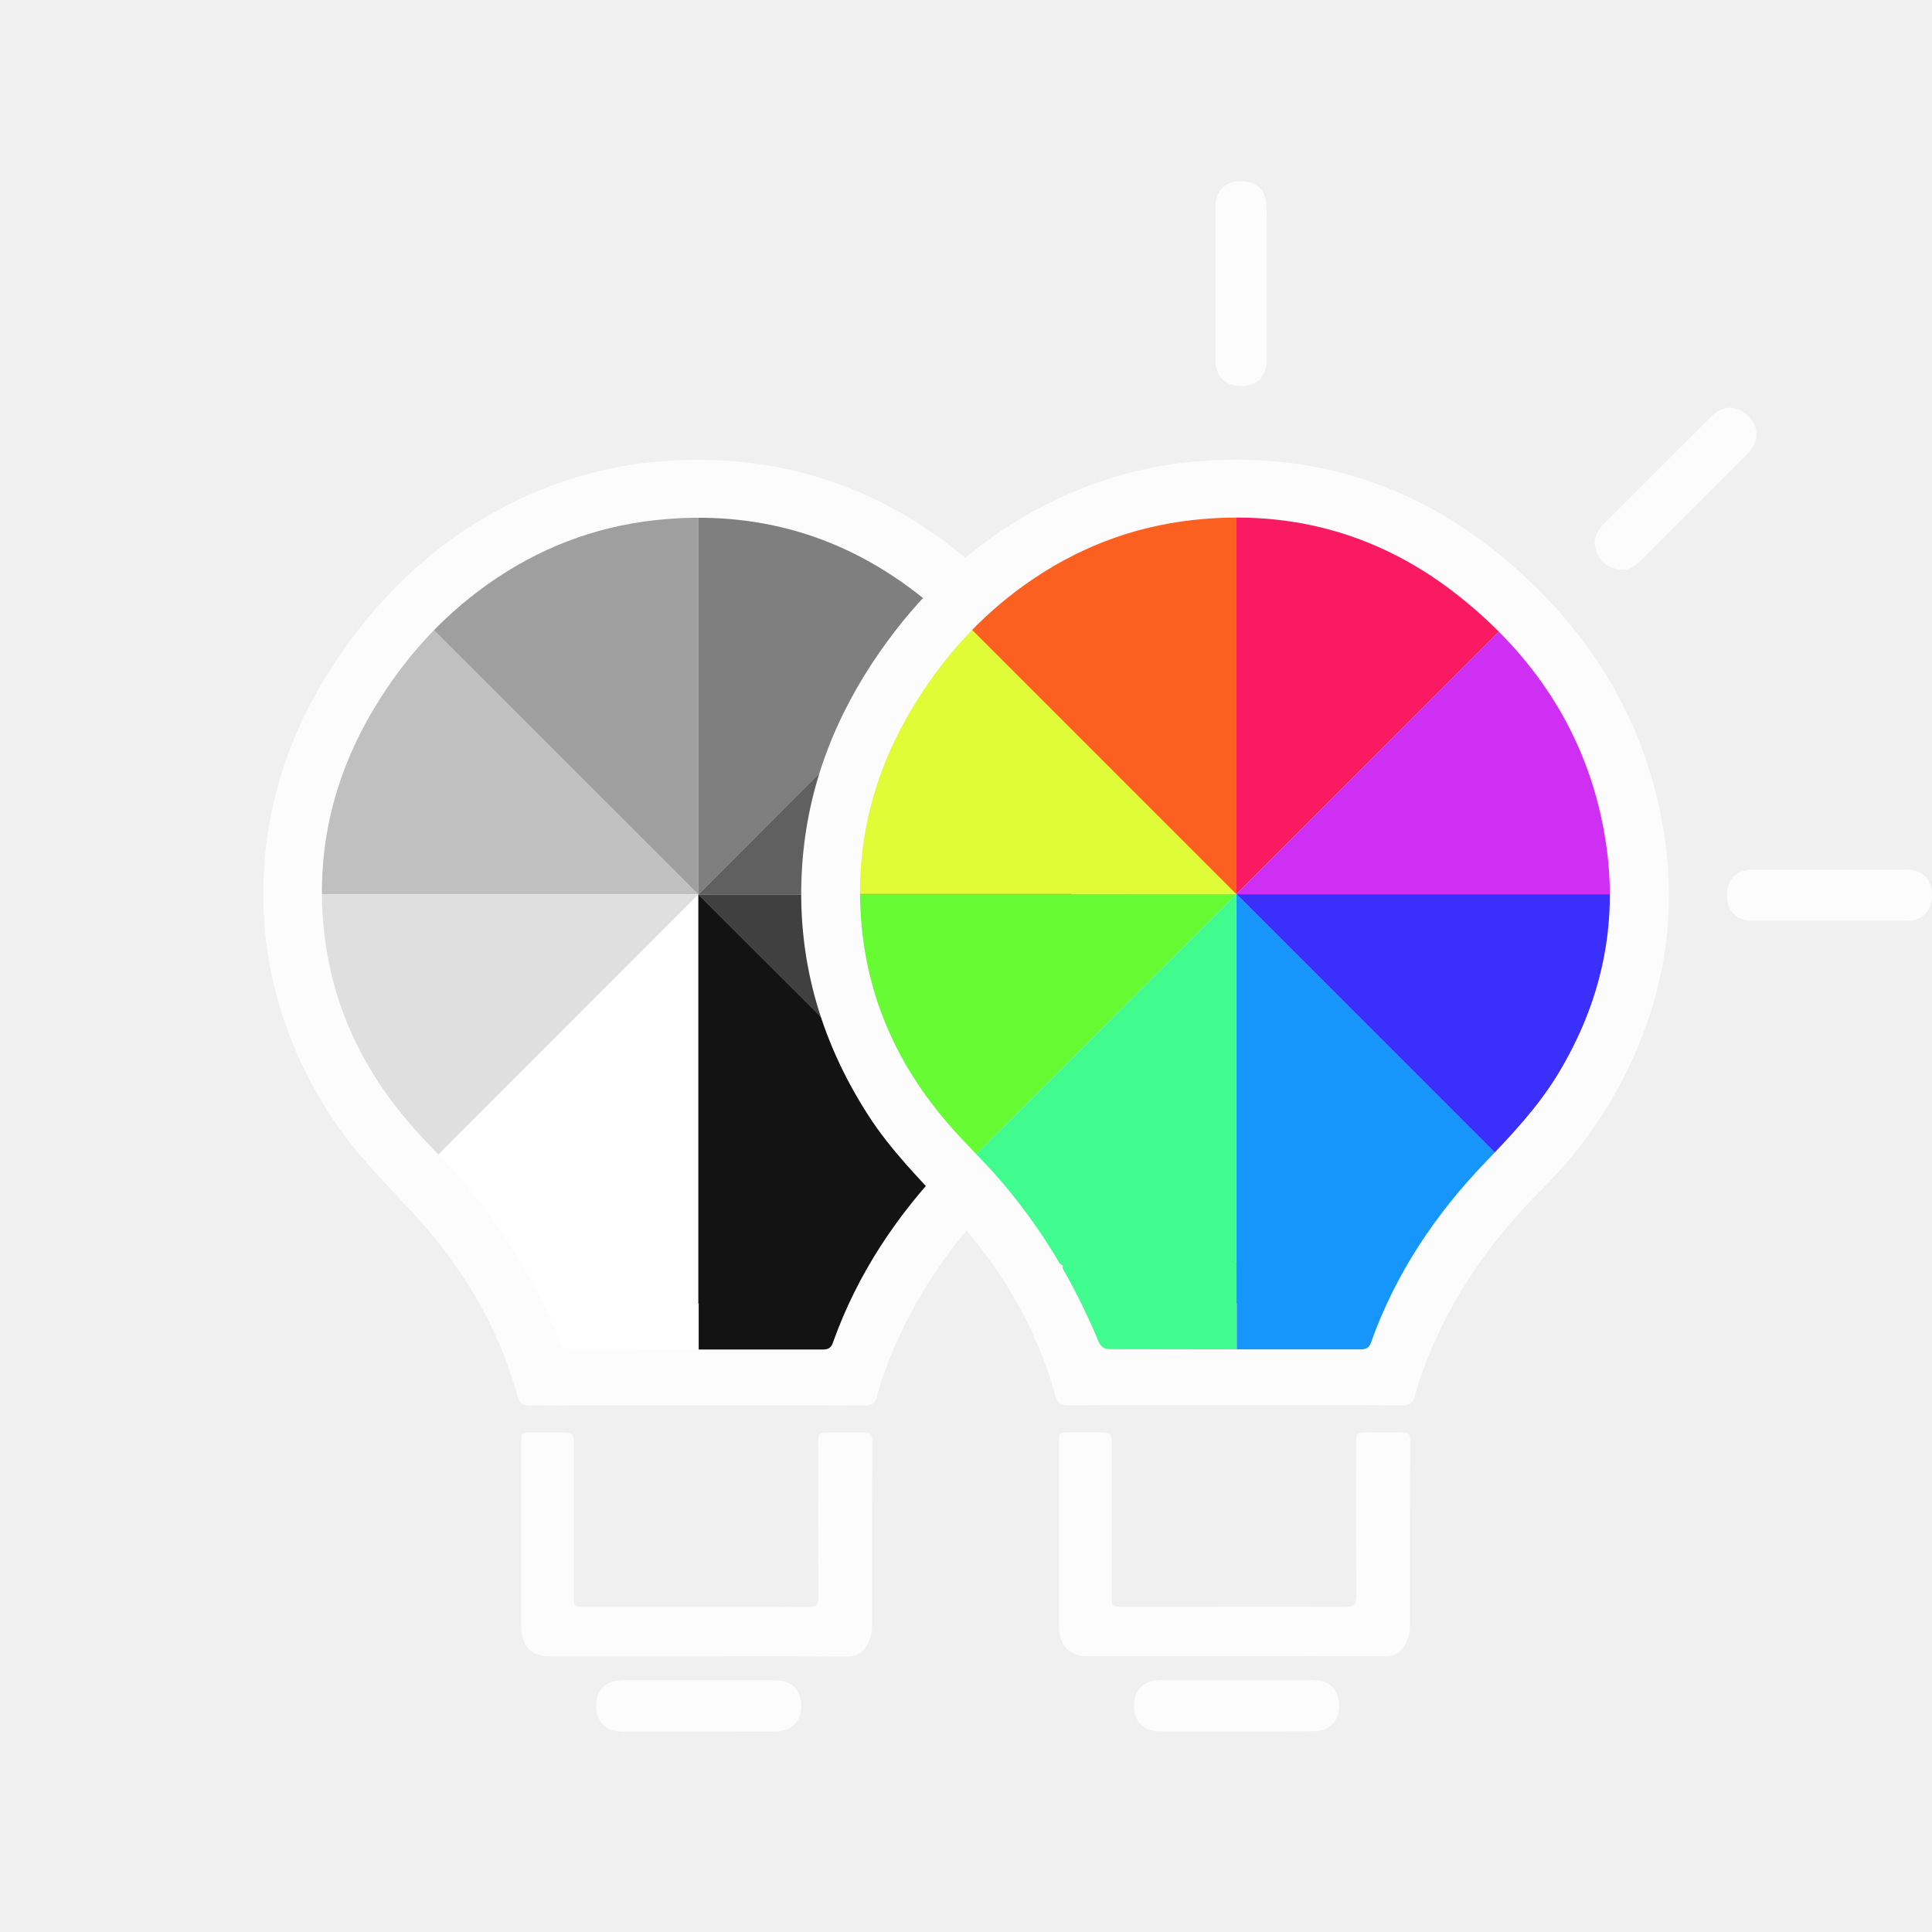
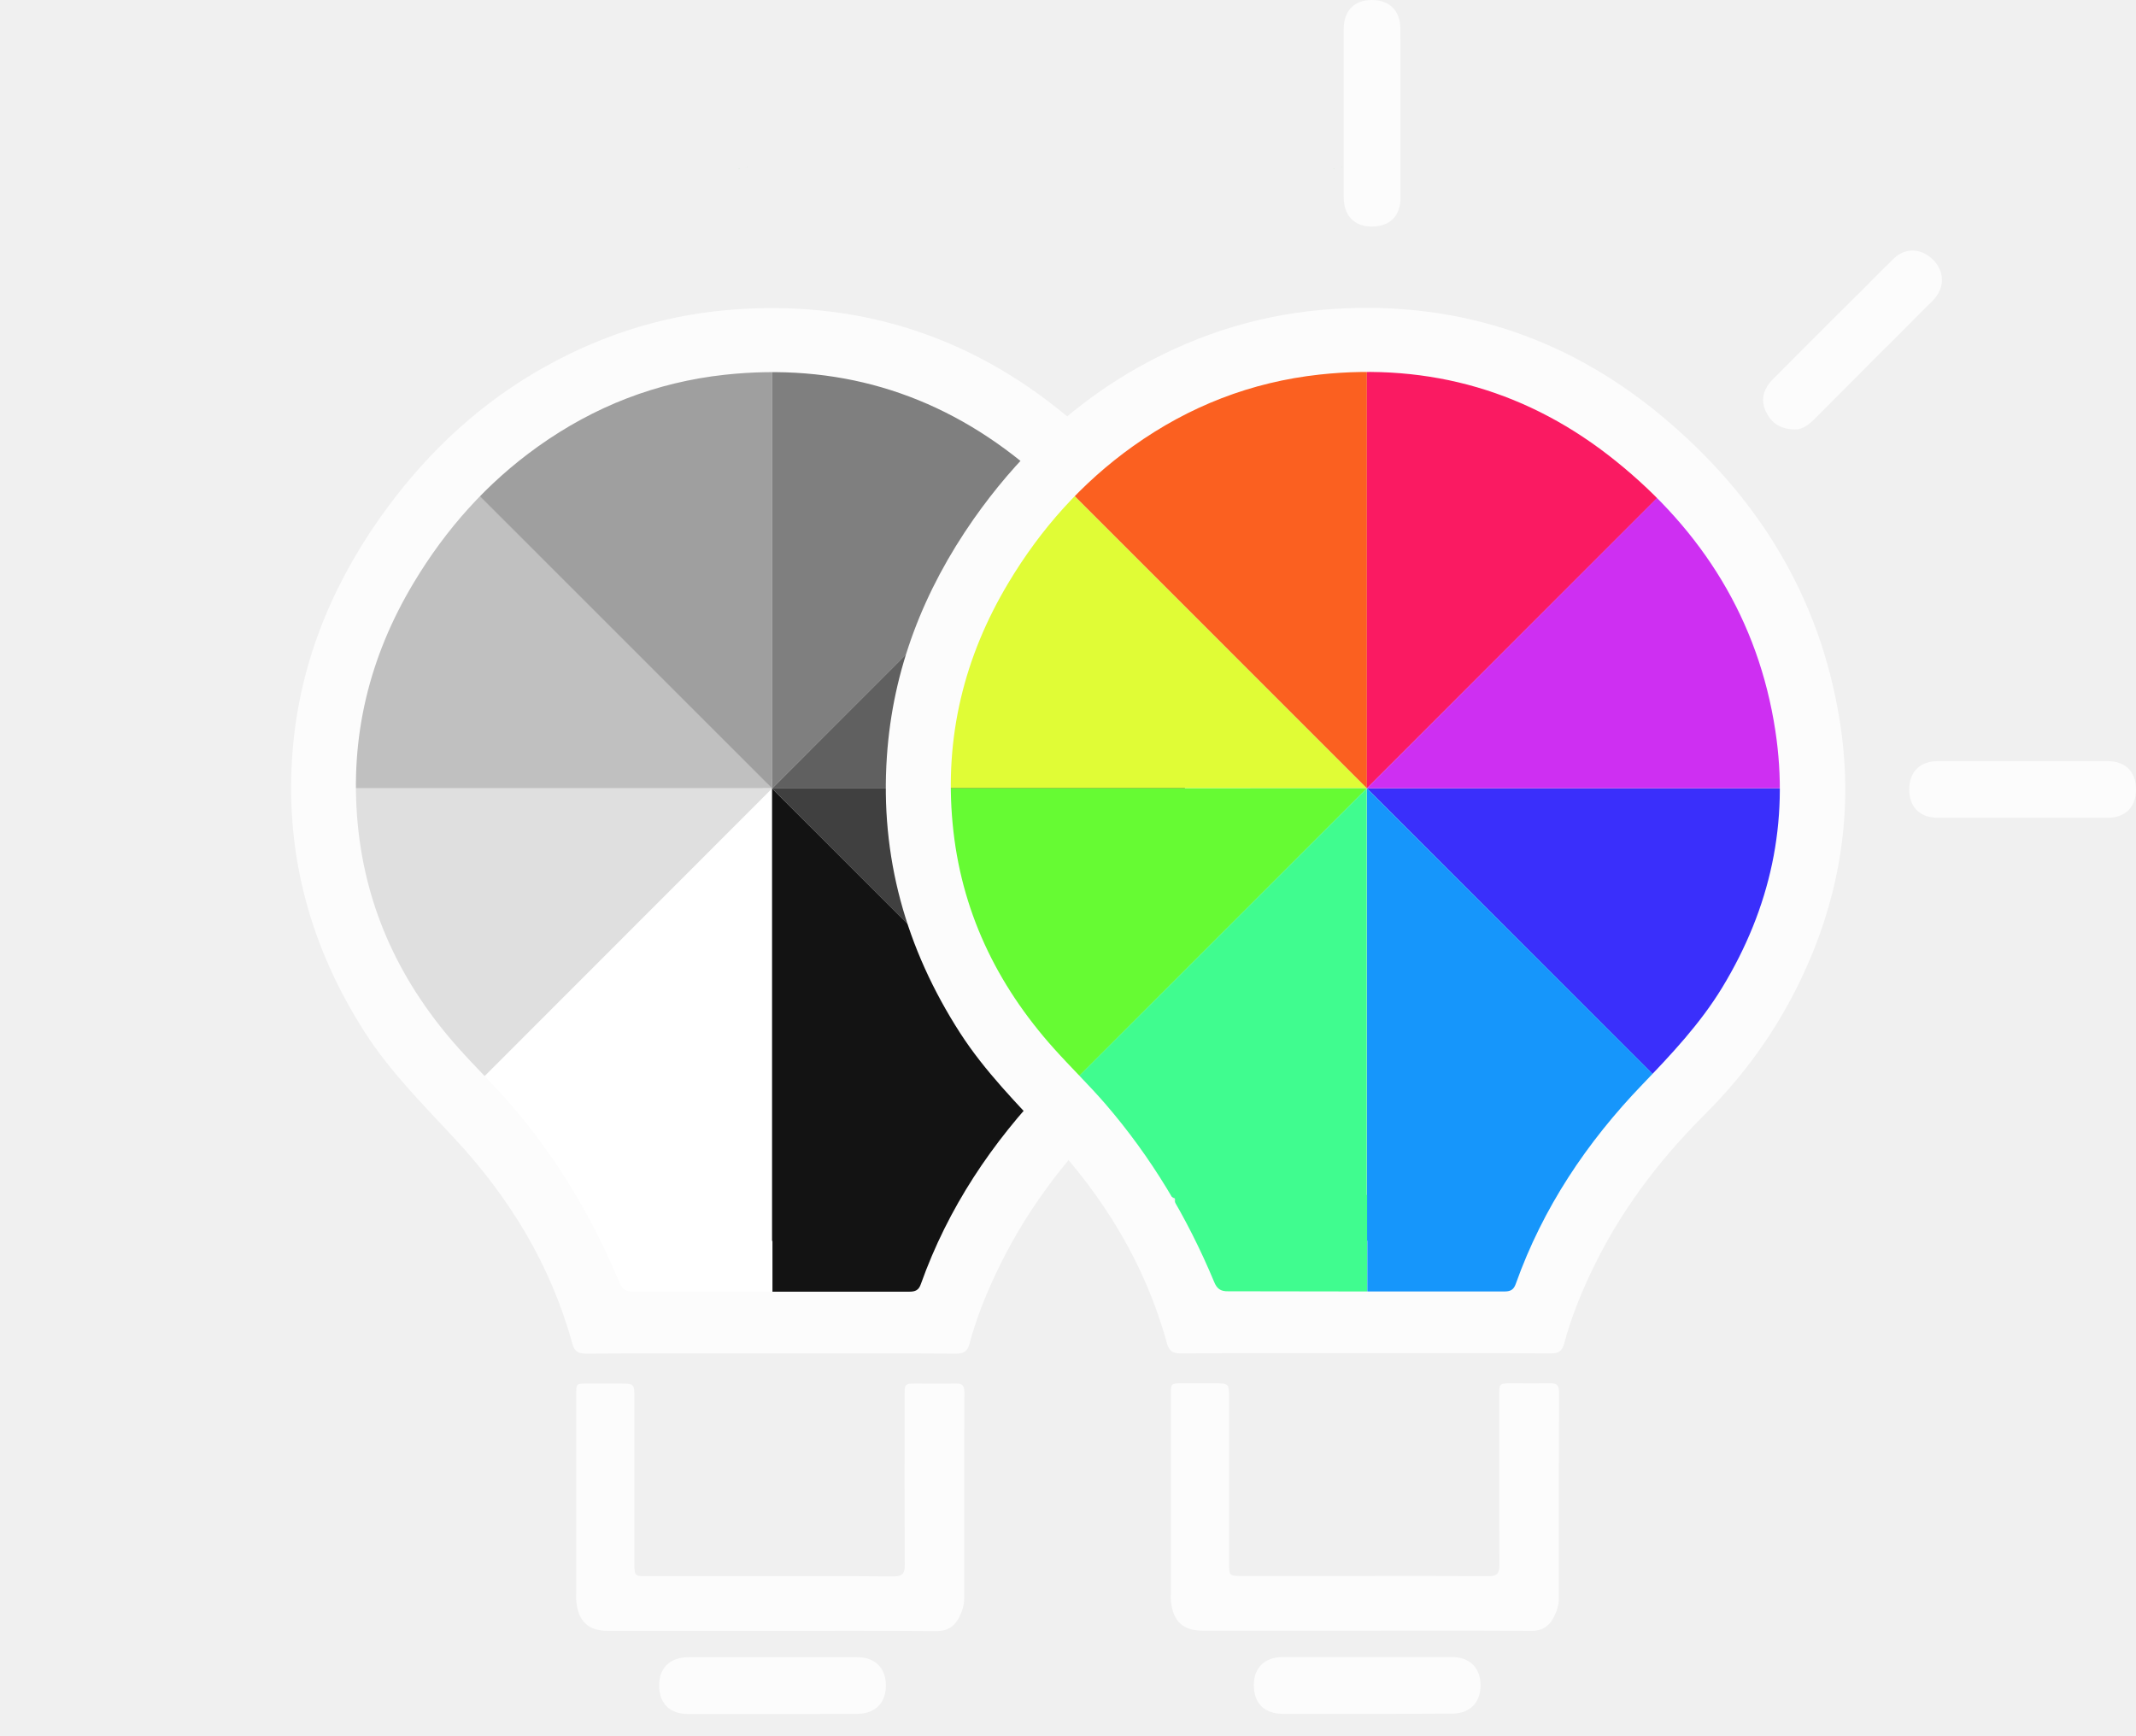
- <svg xmlns="http://www.w3.org/2000/svg" width="64" height="64" viewBox="0 0 64 64" fill="none">
+ <svg xmlns="http://www.w3.org/2000/svg" width="64" height="52" viewBox="0 0 64 52" fill="none">
  <g clip-path="url(#clip0_6370_13892)">
-     <path d="M23.5 29L14 38C20.5 48 18 44.5 23.5 45V29Z" fill="white" />
-     <path d="M22.172 11.055C22.154 11.061 22.137 11.061 22.119 11.067C22.137 11.067 22.154 11.061 22.172 11.055Z" fill="#12A71E" />
-     <path d="M22.443 11.002C22.408 11.008 22.372 11.014 22.331 11.026C22.366 11.014 22.408 11.008 22.443 11.002Z" fill="#12A71E" />
-     <path d="M26.35 18.904C26.344 18.904 26.344 18.904 26.338 18.898C26.338 18.898 26.344 18.904 26.35 18.904Z" fill="#0043FF" />
-     <path d="M23.074 54.869C21.453 54.869 19.833 54.869 18.219 54.869C17.635 54.869 17.335 54.592 17.27 54.009C17.258 53.92 17.264 53.838 17.264 53.749C17.264 51.764 17.264 49.784 17.264 47.798C17.264 47.457 17.264 47.457 17.612 47.457C17.924 47.457 18.236 47.457 18.549 47.457C19.008 47.457 19.008 47.457 19.008 47.904C19.008 49.436 19.008 50.968 19.008 52.5C19.008 52.606 19.008 52.706 19.008 52.812C19.008 53.231 19.008 53.231 19.415 53.231C20.405 53.231 21.389 53.231 22.378 53.231C23.84 53.231 25.307 53.225 26.768 53.237C27.027 53.237 27.11 53.166 27.11 52.901C27.098 51.21 27.104 49.525 27.104 47.834C27.104 47.457 27.104 47.457 27.475 47.457C27.864 47.457 28.253 47.462 28.642 47.457C28.836 47.451 28.895 47.527 28.895 47.716C28.889 49.778 28.889 51.84 28.889 53.897C28.889 54.109 28.824 54.303 28.724 54.492C28.583 54.745 28.383 54.875 28.076 54.875C26.397 54.863 24.735 54.869 23.074 54.869Z" fill="#FCFCFC" />
-     <path d="M23.144 57.361C22.308 57.361 21.465 57.361 20.628 57.361C20.069 57.361 19.75 57.049 19.75 56.501C19.75 55.977 20.075 55.664 20.622 55.658C22.308 55.658 23.993 55.658 25.678 55.658C26.22 55.658 26.538 55.977 26.544 56.501C26.544 57.031 26.226 57.349 25.69 57.355C24.835 57.361 23.987 57.361 23.144 57.361Z" fill="#FCFCFC" />
-     <path d="M23.133 29.627L13.546 20.035C10.895 22.686 9.563 26.151 9.54 29.621H23.133V29.627Z" fill="#C0C0C0" />
-     <path d="M23.133 29.627V16.064C19.385 16.064 15.991 17.572 13.517 20.011L23.133 29.627Z" fill="#9F9F9F" />
-     <path d="M23.133 29.627H9.575C9.575 33.375 11.084 36.768 13.523 39.243L23.133 29.627Z" fill="#DFDFDF" />
-     <path d="M23.133 29.627L32.719 39.214C35.371 36.562 36.702 33.098 36.726 29.627H23.133Z" fill="#404040" />
-     <path d="M23.133 29.627V43.185C26.88 43.185 30.274 41.676 32.749 39.237L23.133 29.627Z" fill="#131313" />
-     <path d="M23.133 29.627L32.719 20.041C30.068 17.389 26.603 16.058 23.133 16.034V29.627Z" fill="#7F7F7F" />
-     <path d="M23.133 29.627H36.691C36.691 25.88 35.182 22.486 32.743 20.011L23.133 29.627Z" fill="#606060" />
-     <path d="M28.901 41.812H23.145V45.394H28.901V41.812Z" fill="#131313" />
-     <path d="M23.091 46.555C21.247 46.555 19.402 46.549 17.558 46.561C17.317 46.561 17.21 46.49 17.146 46.255C16.498 43.892 15.254 41.865 13.593 40.086C12.662 39.084 11.696 38.118 10.947 36.957C9.321 34.429 8.549 31.672 8.755 28.667C8.932 26.057 9.857 23.7 11.354 21.561C12.603 19.782 14.129 18.291 16.003 17.177C17.788 16.123 19.709 15.475 21.777 15.292C25.607 14.956 29.024 16.022 31.964 18.468C34.828 20.848 36.707 23.865 37.303 27.589C37.703 30.081 37.379 32.508 36.377 34.83C35.635 36.556 34.592 38.077 33.266 39.396C31.846 40.81 30.668 42.384 29.82 44.204C29.507 44.87 29.236 45.559 29.048 46.266C28.983 46.502 28.877 46.561 28.647 46.561C26.797 46.549 24.941 46.555 23.091 46.555ZM23.091 44.705C24.476 44.705 25.86 44.705 27.245 44.705C27.422 44.705 27.528 44.664 27.592 44.475C28.405 42.195 29.719 40.233 31.393 38.495C32.265 37.587 33.119 36.68 33.779 35.596C35.223 33.215 35.788 30.652 35.37 27.901C34.863 24.578 33.184 21.909 30.591 19.823C28.005 17.737 25.029 16.871 21.712 17.23C19.662 17.454 17.806 18.179 16.126 19.375C14.589 20.471 13.357 21.856 12.391 23.47C11.059 25.691 10.476 28.089 10.717 30.676C10.959 33.269 12.025 35.496 13.752 37.422C14.253 37.982 14.795 38.507 15.29 39.078C16.669 40.675 17.741 42.466 18.554 44.416C18.636 44.623 18.748 44.705 18.978 44.699C20.357 44.699 21.724 44.705 23.091 44.705Z" fill="#FCFCFC" />
-     <path d="M39.996 11.05C39.978 11.055 39.961 11.055 39.943 11.061C39.961 11.061 39.978 11.055 39.996 11.05Z" fill="#12A71E" />
-     <path d="M40.267 10.996C40.231 11.002 40.196 11.008 40.155 11.02C40.19 11.008 40.231 11.002 40.267 10.996Z" fill="#12A71E" />
-     <path d="M44.173 18.898C44.167 18.898 44.167 18.898 44.162 18.892C44.162 18.892 44.167 18.898 44.173 18.898Z" fill="#0043FF" />
-     <path d="M40.891 54.863C39.271 54.863 37.651 54.863 36.036 54.863C35.453 54.863 35.152 54.586 35.087 54.003C35.076 53.914 35.082 53.832 35.082 53.743C35.082 51.758 35.082 49.778 35.082 47.792C35.082 47.451 35.082 47.451 35.429 47.451C35.742 47.451 36.054 47.451 36.366 47.451C36.826 47.451 36.826 47.451 36.826 47.898C36.826 49.431 36.826 50.962 36.826 52.494C36.826 52.6 36.826 52.701 36.826 52.807C36.826 53.225 36.826 53.225 37.232 53.225C38.222 53.225 39.206 53.225 40.196 53.225C41.657 53.225 43.124 53.219 44.586 53.231C44.845 53.231 44.927 53.16 44.927 52.895C44.915 51.204 44.921 49.519 44.921 47.828C44.921 47.451 44.921 47.451 45.292 47.451C45.681 47.451 46.07 47.457 46.459 47.451C46.654 47.445 46.712 47.522 46.712 47.71C46.707 49.772 46.707 51.834 46.707 53.891C46.707 54.103 46.642 54.297 46.542 54.486C46.4 54.739 46.2 54.869 45.894 54.869C44.22 54.857 42.559 54.863 40.891 54.863Z" fill="#FCFCFC" />
-     <path d="M40.962 57.355C40.125 57.355 39.282 57.355 38.446 57.355C37.886 57.355 37.568 57.043 37.568 56.495C37.568 55.971 37.892 55.658 38.44 55.653C40.125 55.653 41.81 55.653 43.495 55.653C44.037 55.653 44.355 55.971 44.361 56.495C44.361 57.025 44.043 57.344 43.507 57.349C42.659 57.355 41.81 57.355 40.962 57.355Z" fill="#FCFCFC" />
-     <path d="M40.956 29.621L31.364 20.029C28.713 22.68 27.381 26.145 27.357 29.616H40.956V29.621Z" fill="#E0FC36" />
-     <path d="M40.956 29.621V16.058C37.209 16.058 33.815 17.566 31.34 20.006L40.956 29.621Z" fill="#FB6020" />
-     <path d="M40.956 29.621H27.393C27.393 33.369 28.901 36.763 31.34 39.237L40.956 29.621Z" fill="#66FB33" />
-     <path d="M40.956 29.621L50.542 39.208C53.194 36.556 54.526 33.092 54.549 29.621H40.956Z" fill="#3A2FFB" />
-     <path d="M40.956 29.621V43.179C44.703 43.179 48.097 41.671 50.572 39.231L40.956 29.621Z" fill="#1696FB" />
-     <path d="M40.956 29.621L50.542 20.035C47.891 17.384 44.426 16.052 40.956 16.028V29.621Z" fill="#FA1A62" />
-     <path d="M40.956 29.621H54.514C54.514 25.874 53.005 22.48 50.566 20.006L40.956 29.621Z" fill="#CE2FF2" />
-     <path d="M46.725 41.806H40.968V45.389H46.725V41.806Z" fill="#1696FB" />
-     <path d="M40.962 41.806H35.206V45.389H40.962V41.806Z" fill="#40FC8F" />
-     <path d="M40.956 29.621L31.364 39.208C34.015 41.859 37.48 43.191 40.95 43.214V29.621H40.956Z" fill="#40FC8F" />
-     <path d="M40.909 46.549C39.065 46.549 37.221 46.543 35.377 46.555C35.135 46.555 35.029 46.484 34.964 46.249C34.316 43.886 33.073 41.859 31.411 40.08C30.48 39.078 29.514 38.112 28.766 36.951C27.139 34.423 26.367 31.666 26.574 28.661C26.75 26.051 27.676 23.694 29.172 21.555C30.421 19.776 31.947 18.285 33.821 17.171C35.606 16.117 37.527 15.469 39.595 15.286C43.425 14.95 46.843 16.017 49.783 18.462C52.646 20.842 54.526 23.859 55.121 27.583C55.522 30.075 55.197 32.502 54.196 34.824C53.453 36.55 52.41 38.071 51.085 39.39C49.665 40.804 48.486 42.378 47.638 44.198C47.326 44.864 47.055 45.553 46.866 46.261C46.801 46.496 46.695 46.555 46.465 46.555C44.615 46.543 42.765 46.549 40.909 46.549ZM40.915 44.699C42.3 44.699 43.684 44.699 45.069 44.699C45.246 44.699 45.352 44.658 45.417 44.469C46.23 42.189 47.544 40.227 49.217 38.489C50.089 37.581 50.943 36.674 51.603 35.59C53.047 33.21 53.612 30.646 53.194 27.895C52.687 24.572 51.008 21.903 48.416 19.817C45.829 17.731 42.854 16.865 39.536 17.224C37.486 17.448 35.63 18.173 33.951 19.369C32.413 20.465 31.181 21.85 30.215 23.464C28.884 25.685 28.3 28.084 28.542 30.67C28.783 33.263 29.85 35.49 31.576 37.416C32.077 37.976 32.619 38.501 33.114 39.072C34.493 40.669 35.565 42.46 36.378 44.41C36.461 44.617 36.573 44.699 36.802 44.693C38.181 44.693 39.548 44.699 40.915 44.699Z" fill="#FCFCFC" />
-     <path d="M53.777 18.868C53.324 18.862 53.064 18.656 52.911 18.332C52.764 18.026 52.817 17.725 53.035 17.454C53.047 17.442 53.059 17.425 53.07 17.413C54.29 16.193 55.504 14.974 56.729 13.76C57.095 13.4 57.578 13.436 57.931 13.795C58.255 14.131 58.273 14.585 57.967 14.944C57.943 14.968 57.919 14.997 57.896 15.021C56.718 16.205 55.533 17.384 54.355 18.568C54.172 18.75 53.972 18.88 53.777 18.868Z" fill="#FCFCFC" />
-     <path d="M41.964 9.417C41.964 10.248 41.964 11.079 41.964 11.91C41.964 12.47 41.651 12.788 41.103 12.788C40.579 12.788 40.267 12.464 40.261 11.921C40.261 10.236 40.261 8.551 40.261 6.866C40.261 6.324 40.579 6 41.103 6C41.634 6 41.952 6.318 41.958 6.854C41.964 7.709 41.964 8.563 41.964 9.417Z" fill="#FCFCFC" />
-     <path d="M60.606 30.505C59.758 30.505 58.909 30.505 58.067 30.505C57.525 30.505 57.206 30.187 57.206 29.657C57.206 29.126 57.525 28.808 58.067 28.808C59.764 28.808 61.455 28.808 63.152 28.808C63.688 28.808 64.006 29.132 64 29.669C64 30.181 63.676 30.505 63.157 30.505C62.303 30.505 61.455 30.505 60.606 30.505Z" fill="#FCFCFC" />
+     <path d="M23.5 23L14 32C20.5 42 18 38.5 23.5 39V23Z" fill="white" />
+     <path d="M22.172 5.055C22.154 5.061 22.137 5.061 22.119 5.067C22.137 5.067 22.154 5.061 22.172 5.055Z" fill="#12A71E" />
+     <path d="M22.443 5.002C22.408 5.008 22.372 5.014 22.331 5.026C22.366 5.014 22.408 5.008 22.443 5.002Z" fill="#12A71E" />
+     <path d="M26.35 12.904C26.344 12.904 26.344 12.904 26.338 12.898C26.338 12.898 26.344 12.904 26.35 12.904Z" fill="#0043FF" />
+     <path d="M23.074 48.869C21.453 48.869 19.833 48.869 18.219 48.869C17.635 48.869 17.335 48.592 17.27 48.009C17.258 47.92 17.264 47.838 17.264 47.749C17.264 45.764 17.264 43.784 17.264 41.798C17.264 41.457 17.264 41.457 17.612 41.457C17.924 41.457 18.236 41.457 18.549 41.457C19.008 41.457 19.008 41.457 19.008 41.904C19.008 43.436 19.008 44.968 19.008 46.5C19.008 46.606 19.008 46.706 19.008 46.812C19.008 47.231 19.008 47.231 19.415 47.231C20.405 47.231 21.389 47.231 22.378 47.231C23.84 47.231 25.307 47.225 26.768 47.237C27.027 47.237 27.11 47.166 27.11 46.901C27.098 45.21 27.104 43.525 27.104 41.834C27.104 41.457 27.104 41.457 27.475 41.457C27.864 41.457 28.253 41.462 28.642 41.457C28.836 41.451 28.895 41.527 28.895 41.716C28.889 43.778 28.889 45.84 28.889 47.897C28.889 48.109 28.824 48.303 28.724 48.492C28.583 48.745 28.383 48.875 28.076 48.875C26.397 48.863 24.735 48.869 23.074 48.869Z" fill="#FCFCFC" />
+     <path d="M23.144 51.361C22.308 51.361 21.465 51.361 20.628 51.361C20.069 51.361 19.75 51.049 19.75 50.501C19.75 49.977 20.075 49.664 20.622 49.658C22.308 49.658 23.993 49.658 25.678 49.658C26.22 49.658 26.538 49.977 26.544 50.501C26.544 51.031 26.226 51.349 25.69 51.355C24.835 51.361 23.987 51.361 23.144 51.361Z" fill="#FCFCFC" />
+     <path d="M23.133 23.627L13.546 14.035C10.895 16.686 9.563 20.151 9.54 23.621H23.133V23.627Z" fill="#C0C0C0" />
+     <path d="M23.133 23.627V10.064C19.385 10.064 15.991 11.572 13.517 14.011L23.133 23.627Z" fill="#9F9F9F" />
+     <path d="M23.133 23.627H9.575C9.575 27.375 11.084 30.768 13.523 33.243L23.133 23.627Z" fill="#DFDFDF" />
+     <path d="M23.133 23.627L32.719 33.214C35.371 30.562 36.702 27.098 36.726 23.627H23.133Z" fill="#404040" />
+     <path d="M23.133 23.627V37.185C26.88 37.185 30.274 35.676 32.749 33.237L23.133 23.627Z" fill="#131313" />
+     <path d="M23.133 23.627L32.719 14.041C30.068 11.389 26.603 10.058 23.133 10.034V23.627Z" fill="#7F7F7F" />
+     <path d="M23.133 23.627H36.691C36.691 19.88 35.182 16.486 32.743 14.011L23.133 23.627Z" fill="#606060" />
+     <path d="M28.901 35.812H23.145V39.394H28.901V35.812Z" fill="#131313" />
+     <path d="M23.091 40.555C21.247 40.555 19.402 40.549 17.558 40.561C17.317 40.561 17.21 40.49 17.146 40.255C16.498 37.892 15.254 35.865 13.593 34.086C12.662 33.084 11.696 32.118 10.947 30.957C9.321 28.429 8.549 25.672 8.755 22.667C8.932 20.057 9.857 17.7 11.354 15.561C12.603 13.782 14.129 12.291 16.003 11.177C17.788 10.123 19.709 9.474 21.777 9.292C25.607 8.956 29.024 10.022 31.964 12.468C34.828 14.848 36.707 17.865 37.303 21.589C37.703 24.081 37.379 26.509 36.377 28.83C35.635 30.556 34.592 32.077 33.266 33.396C31.846 34.81 30.668 36.384 29.82 38.204C29.507 38.87 29.236 39.559 29.048 40.266C28.983 40.502 28.877 40.561 28.647 40.561C26.797 40.549 24.941 40.555 23.091 40.555ZM23.091 38.705C24.476 38.705 25.86 38.705 27.245 38.705C27.422 38.705 27.528 38.664 27.592 38.475C28.405 36.195 29.719 34.233 31.393 32.495C32.265 31.587 33.119 30.68 33.779 29.596C35.223 27.215 35.788 24.652 35.37 21.901C34.863 18.578 33.184 15.909 30.591 13.823C28.005 11.737 25.029 10.871 21.712 11.23C19.662 11.454 17.806 12.179 16.126 13.375C14.589 14.471 13.357 15.856 12.391 17.47C11.059 19.691 10.476 22.089 10.717 24.676C10.959 27.268 12.025 29.496 13.752 31.422C14.253 31.982 14.795 32.507 15.29 33.078C16.669 34.675 17.741 36.466 18.554 38.416C18.636 38.623 18.748 38.705 18.978 38.699C20.357 38.699 21.724 38.705 23.091 38.705Z" fill="#FCFCFC" />
+     <path d="M39.996 5.05C39.978 5.055 39.961 5.055 39.943 5.061C39.961 5.061 39.978 5.055 39.996 5.05Z" fill="#12A71E" />
+     <path d="M40.267 4.996C40.231 5.002 40.196 5.008 40.155 5.02C40.19 5.008 40.231 5.002 40.267 4.996Z" fill="#12A71E" />
+     <path d="M44.173 12.898C44.167 12.898 44.167 12.898 44.162 12.892C44.162 12.892 44.167 12.898 44.173 12.898Z" fill="#0043FF" />
+     <path d="M40.891 48.863C39.271 48.863 37.651 48.863 36.036 48.863C35.453 48.863 35.152 48.586 35.087 48.003C35.076 47.914 35.082 47.832 35.082 47.743C35.082 45.758 35.082 43.778 35.082 41.792C35.082 41.451 35.082 41.451 35.429 41.451C35.742 41.451 36.054 41.451 36.366 41.451C36.826 41.451 36.826 41.451 36.826 41.898C36.826 43.431 36.826 44.962 36.826 46.494C36.826 46.6 36.826 46.701 36.826 46.807C36.826 47.225 36.826 47.225 37.232 47.225C38.222 47.225 39.206 47.225 40.196 47.225C41.657 47.225 43.124 47.219 44.586 47.231C44.845 47.231 44.927 47.16 44.927 46.895C44.915 45.204 44.921 43.519 44.921 41.828C44.921 41.451 44.921 41.451 45.292 41.451C45.681 41.451 46.07 41.457 46.459 41.451C46.654 41.445 46.712 41.522 46.712 41.71C46.707 43.772 46.707 45.834 46.707 47.891C46.707 48.103 46.642 48.297 46.542 48.486C46.4 48.739 46.2 48.869 45.894 48.869C44.22 48.857 42.559 48.863 40.891 48.863Z" fill="#FCFCFC" />
+     <path d="M40.962 51.355C40.125 51.355 39.282 51.355 38.446 51.355C37.886 51.355 37.568 51.043 37.568 50.495C37.568 49.971 37.892 49.658 38.44 49.653C40.125 49.653 41.81 49.653 43.495 49.653C44.037 49.653 44.355 49.971 44.361 50.495C44.361 51.025 44.043 51.344 43.507 51.349C42.659 51.355 41.81 51.355 40.962 51.355Z" fill="#FCFCFC" />
+     <path d="M40.956 23.621L31.364 14.029C28.713 16.68 27.381 20.145 27.357 23.616H40.956V23.621Z" fill="#E0FC36" />
+     <path d="M40.956 23.621V10.058C37.209 10.058 33.815 11.566 31.34 14.005L40.956 23.621Z" fill="#FB6020" />
+     <path d="M40.956 23.621H27.393C27.393 27.369 28.901 30.762 31.34 33.237L40.956 23.621Z" fill="#66FB33" />
+     <path d="M40.956 23.621L50.542 33.208C53.194 30.556 54.526 27.092 54.549 23.621H40.956Z" fill="#3A2FFB" />
+     <path d="M40.956 23.621V37.179C44.703 37.179 48.097 35.671 50.572 33.231L40.956 23.621Z" fill="#1696FB" />
+     <path d="M40.956 23.621L50.542 14.035C47.891 11.383 44.426 10.052 40.956 10.028V23.621Z" fill="#FA1A62" />
+     <path d="M40.956 23.621H54.514C54.514 19.874 53.005 16.48 50.566 14.005L40.956 23.621Z" fill="#CE2FF2" />
+     <path d="M46.725 35.806H40.968V39.389H46.725V35.806Z" fill="#1696FB" />
+     <path d="M40.962 35.806H35.206V39.389H40.962V35.806Z" fill="#40FC8F" />
+     <path d="M40.956 23.621L31.364 33.208C34.015 35.859 37.48 37.191 40.95 37.214V23.621H40.956Z" fill="#40FC8F" />
+     <path d="M40.909 40.549C39.065 40.549 37.221 40.543 35.377 40.555C35.135 40.555 35.029 40.484 34.964 40.249C34.316 37.886 33.073 35.859 31.411 34.08C30.48 33.078 29.514 32.112 28.766 30.951C27.139 28.423 26.367 25.666 26.574 22.661C26.75 20.051 27.676 17.694 29.172 15.555C30.421 13.776 31.947 12.285 33.821 11.171C35.606 10.117 37.527 9.469 39.595 9.286C43.425 8.95 46.843 10.017 49.783 12.462C52.646 14.842 54.526 17.859 55.121 21.583C55.522 24.075 55.197 26.503 54.196 28.824C53.453 30.55 52.41 32.071 51.085 33.39C49.665 34.804 48.486 36.378 47.638 38.198C47.326 38.864 47.055 39.553 46.866 40.261C46.801 40.496 46.695 40.555 46.465 40.555C44.615 40.543 42.765 40.549 40.909 40.549ZM40.915 38.699C42.3 38.699 43.684 38.699 45.069 38.699C45.246 38.699 45.352 38.658 45.417 38.469C46.23 36.189 47.544 34.227 49.217 32.489C50.089 31.581 50.943 30.674 51.603 29.59C53.047 27.21 53.612 24.646 53.194 21.895C52.687 18.572 51.008 15.903 48.416 13.817C45.829 11.731 42.854 10.865 39.536 11.224C37.486 11.448 35.63 12.173 33.951 13.369C32.413 14.465 31.181 15.85 30.215 17.464C28.884 19.685 28.3 22.084 28.542 24.67C28.783 27.263 29.85 29.49 31.576 31.416C32.077 31.976 32.619 32.501 33.114 33.072C34.493 34.669 35.565 36.46 36.378 38.41C36.461 38.617 36.573 38.699 36.802 38.693C38.181 38.693 39.548 38.699 40.915 38.699Z" fill="#FCFCFC" />
+     <path d="M53.777 12.868C53.324 12.862 53.064 12.656 52.911 12.332C52.764 12.026 52.817 11.725 53.035 11.454C53.047 11.442 53.059 11.425 53.07 11.413C54.29 10.193 55.504 8.974 56.729 7.76C57.095 7.4 57.578 7.436 57.931 7.795C58.255 8.131 58.273 8.585 57.967 8.944C57.943 8.968 57.919 8.997 57.896 9.021C56.718 10.205 55.533 11.383 54.355 12.568C54.172 12.75 53.972 12.88 53.777 12.868Z" fill="#FCFCFC" />
+     <path d="M41.964 3.417C41.964 4.248 41.964 5.079 41.964 5.91C41.964 6.47 41.651 6.788 41.103 6.788C40.579 6.788 40.267 6.464 40.261 5.922C40.261 4.236 40.261 2.551 40.261 0.866C40.261 0.324 40.579 0 41.103 0C41.634 0 41.952 0.318 41.958 0.854C41.964 1.709 41.964 2.563 41.964 3.417Z" fill="#FCFCFC" />
+     <path d="M60.606 24.505C59.758 24.505 58.909 24.505 58.067 24.505C57.525 24.505 57.206 24.187 57.206 23.657C57.206 23.126 57.525 22.808 58.067 22.808C59.764 22.808 61.455 22.808 63.152 22.808C63.688 22.808 64.006 23.132 64 23.669C64 24.181 63.676 24.505 63.157 24.505C62.303 24.505 61.455 24.505 60.606 24.505Z" fill="#FCFCFC" />
  </g>
  <defs>
    <clipPath id="clip0_6370_13892">
-       <rect width="64" height="64" fill="white" />
+       <rect width="64" height="52" fill="white" />
    </clipPath>
  </defs>
</svg>
